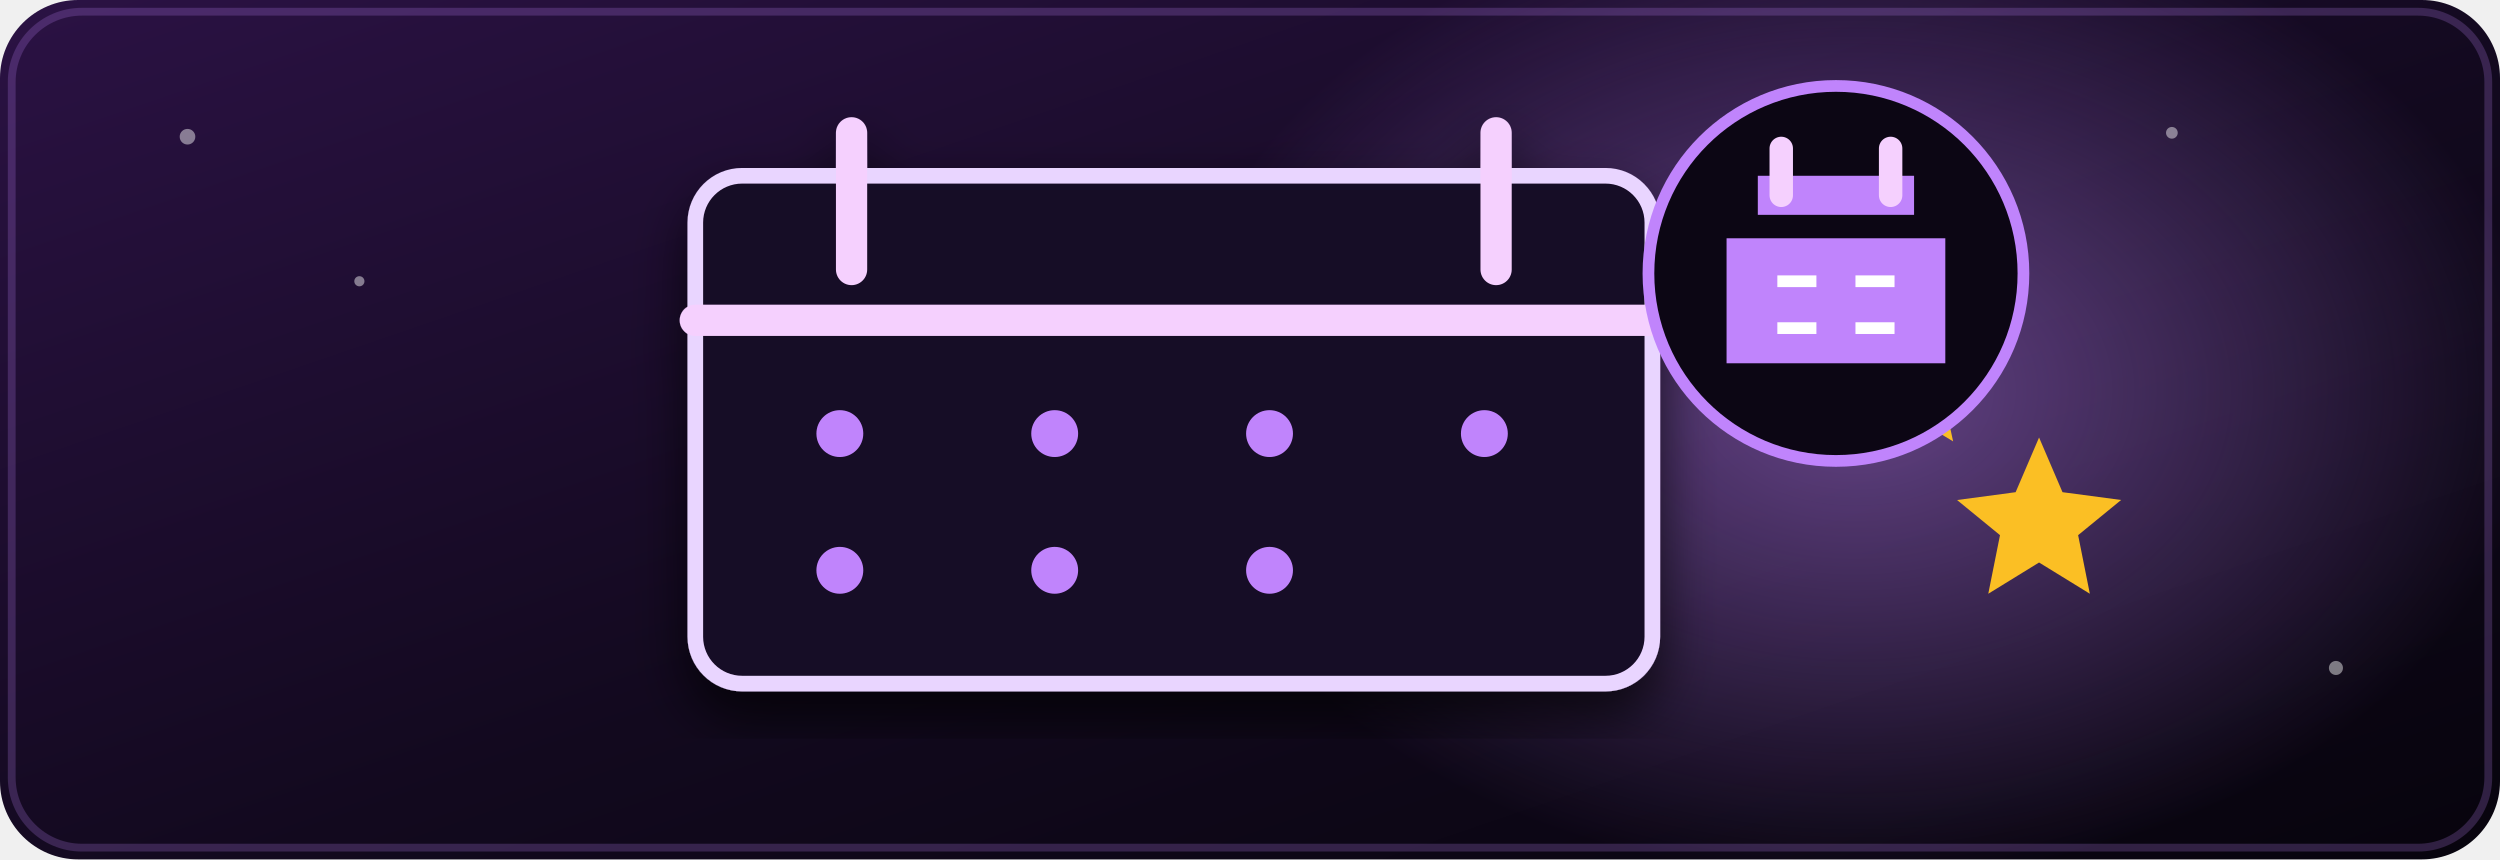
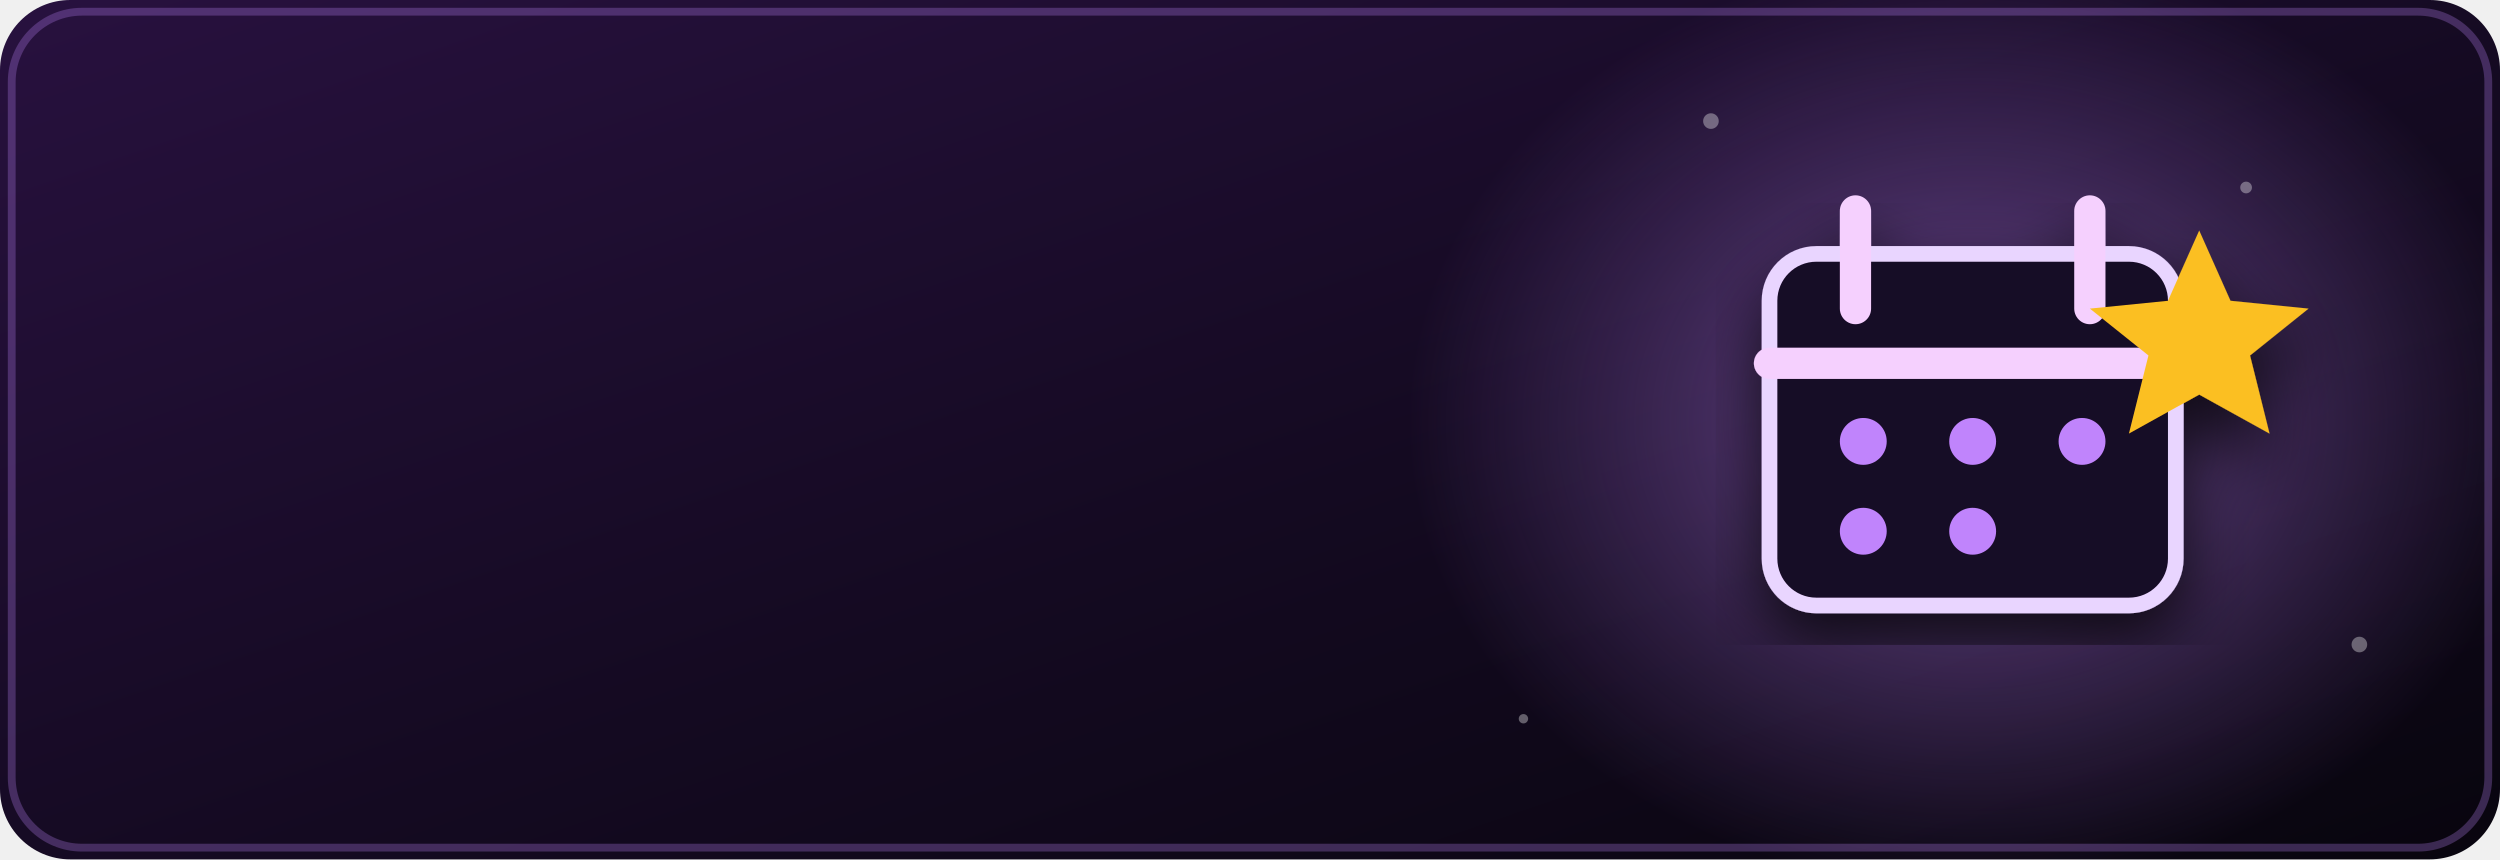
<svg xmlns="http://www.w3.org/2000/svg" viewBox="0 0 640 220" aria-hidden="true">
  <defs>
-     <linearGradient id="b" x2="1" y2="1">
-       <stop stop-color="#2b1244" />
-       <stop offset=".55" stop-color="#12091e" />
-       <stop offset="1" stop-color="#07040d" />
+     <linearGradient id="bg" x2="1" y2="1">
+       <stop stop-color="#28113f" />
+       <stop offset=".55" stop-color="#140a21" />
+       <stop offset="1" stop-color="#08050e" />
    </linearGradient>
-     <radialGradient id="g">
-       <stop stop-color="#c084fc" stop-opacity=".48" />
+     <radialGradient id="glow">
+       <stop stop-color="#c084fc" stop-opacity=".5" />
      <stop offset="1" stop-color="#c084fc" stop-opacity="0" />
    </radialGradient>
-     <filter id="s">
-       <feDropShadow dx="0" dy="7" stdDeviation="7" flood-color="#000" flood-opacity=".7" />
+     <filter id="shadow">
+       <feDropShadow dx="0" dy="8" stdDeviation="8" flood-color="#000" flood-opacity=".75" />
    </filter>
  </defs>
-   <rect width="640" height="220" rx="20" fill="url(#b)" />
-   <ellipse cx="475" cy="100" rx="175" ry="125" fill="url(#g)" />
-   <g fill="#fff" opacity=".45">
-     <circle cx="48" cy="35" r="2" />
-     <circle cx="92" cy="72" r="1.3" />
-     <circle cx="556" cy="34" r="1.5" />
-     <circle cx="598" cy="171" r="1.8" />
+   <rect width="640" height="220" rx="18" fill="url(#bg)" />
+   <ellipse cx="505" cy="108" rx="145" ry="120" fill="url(#glow)" />
+   <g opacity=".35" fill="#fff">
+     <circle cx="438" cy="31" r="2" />
+     <circle cx="575" cy="48" r="1.5" />
+     <circle cx="604" cy="165" r="2" />
+     <circle cx="390" cy="184" r="1.2" />
  </g>
-   <g filter="url(#s)">
-     <rect x="178" y="45" width="245" height="130" rx="12" fill="#170b25" stroke="#e9d5ff" stroke-width="4" />
-     <path d="M178 82h245M218 34v35M383 34v35" stroke="#f5d0fe" stroke-width="8" stroke-linecap="round" />
+   <g transform="translate(505 110)" filter="url(#shadow)">
+     <rect x="-52" y="-45" width="104" height="90" rx="12" fill="#180b27" stroke="#e9d5ff" stroke-width="4" />
+     <path d="M-52-17h104M-30-56v25M30-56v25" stroke="#f5d0fe" stroke-width="8" stroke-linecap="round" />
    <g fill="#c084fc">
-       <circle cx="215" cy="111" r="6" />
-       <circle cx="270" cy="111" r="6" />
-       <circle cx="325" cy="111" r="6" />
-       <circle cx="380" cy="111" r="6" />
-       <circle cx="215" cy="146" r="6" />
-       <circle cx="270" cy="146" r="6" />
-       <circle cx="325" cy="146" r="6" />
+       <circle cx="-28" cy="3" r="6" />
+       <circle cx="0" cy="3" r="6" />
+       <circle cx="28" cy="3" r="6" />
+       <circle cx="-28" cy="26" r="6" />
+       <circle cx="0" cy="26" r="6" />
    </g>
+     <path d="M58-51l8 18 20 2-15 12 5 20-18-10-18 10 5-20-15-12 20-2z" fill="#fbbf24" />
  </g>
-   <g fill="#fbbf24">
-     <path d="M480 52l9 21 23 2-17 15 5 23-20-12-20 12 5-23-17-15 23-2z" />
-     <path d="M522 112l6 14 15 2-11 9 3 15-13-8-13 8 3-15-11-9 15-2z" />
-   </g>
-   <rect x="3" y="3" width="634" height="214" rx="18" fill="none" stroke="#c084fc" stroke-opacity=".22" stroke-width="2" />
-   <g transform="translate(470 70)">
-     <circle r="48" fill="#0c0614" stroke="#c084fc" stroke-width="3" />
-     <path d="M-20-25h40v10h-40zM-28-9h56v32h-56z" fill="#c084fc" />
-     <path d="M-14-32v12M14-32v12" stroke="#f5d0fe" stroke-width="6" stroke-linecap="round" />
-     <path d="M-15 2h10M5 2h10M-15 14h10M5 14h10" stroke="#fff" stroke-width="3" />
-   </g>
+   <rect x="3" y="3" width="634" height="214" rx="18" fill="none" stroke="#c084fc" stroke-opacity=".28" stroke-width="2" />
</svg>
